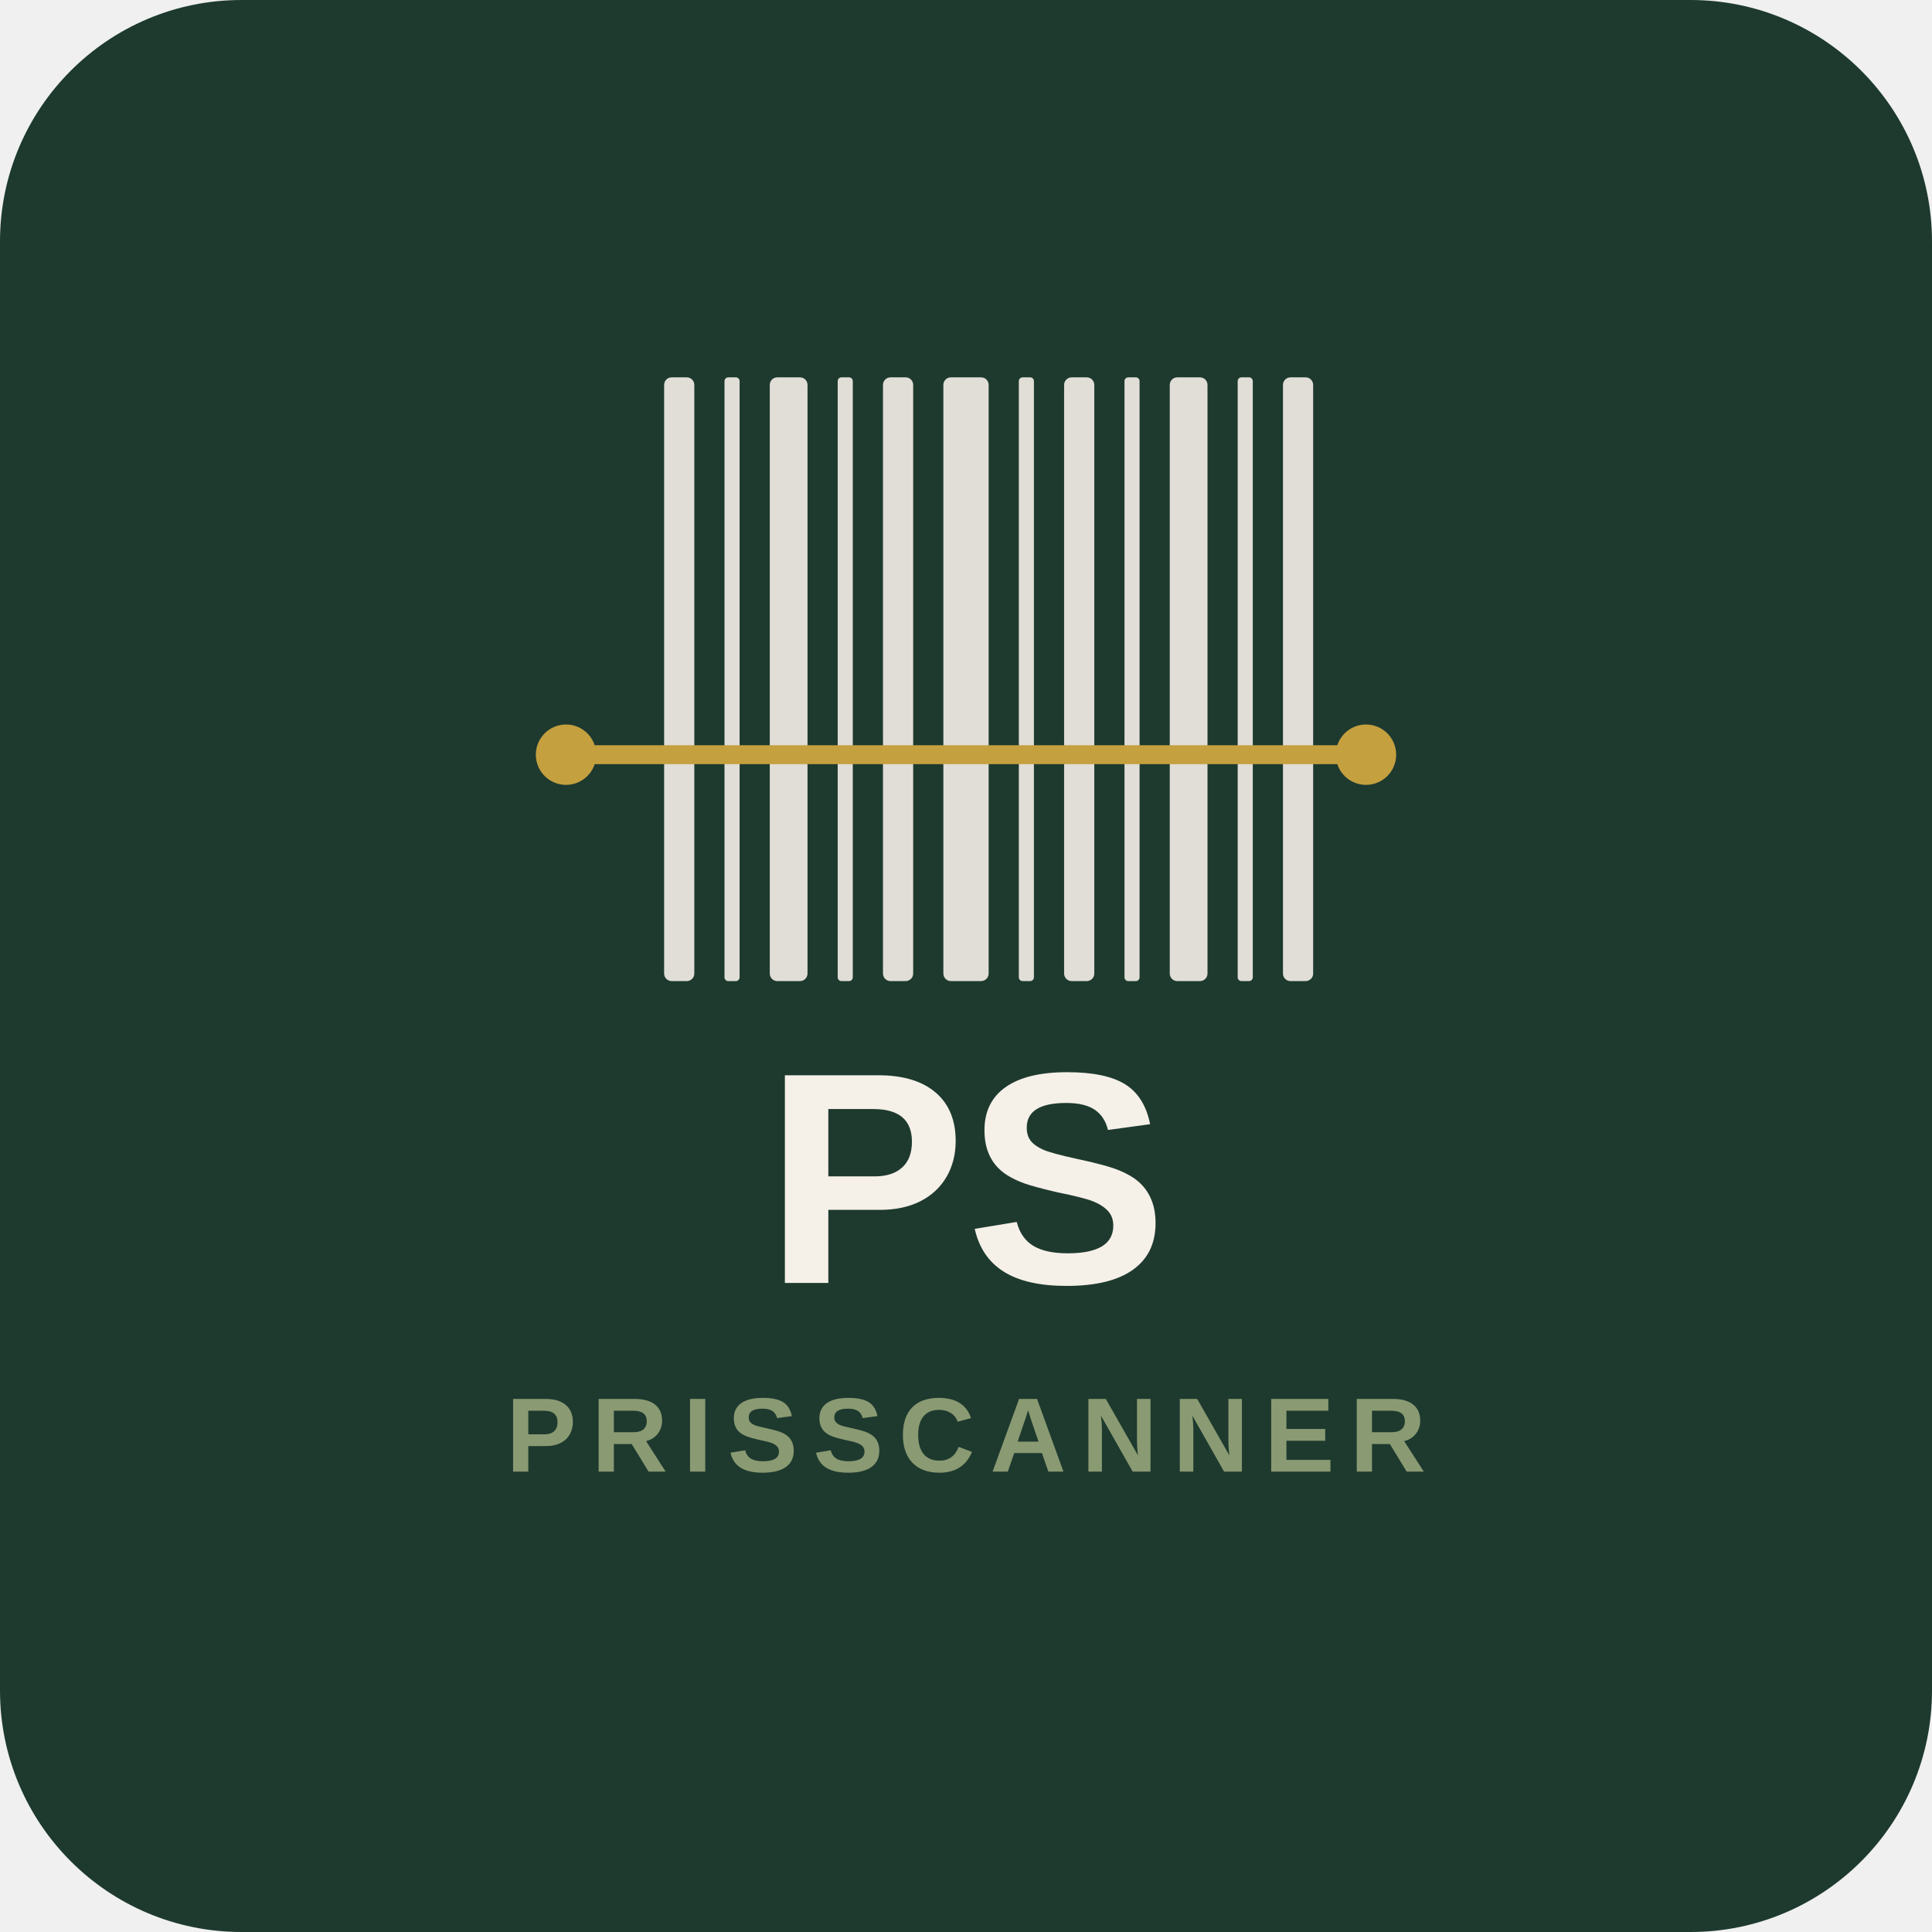
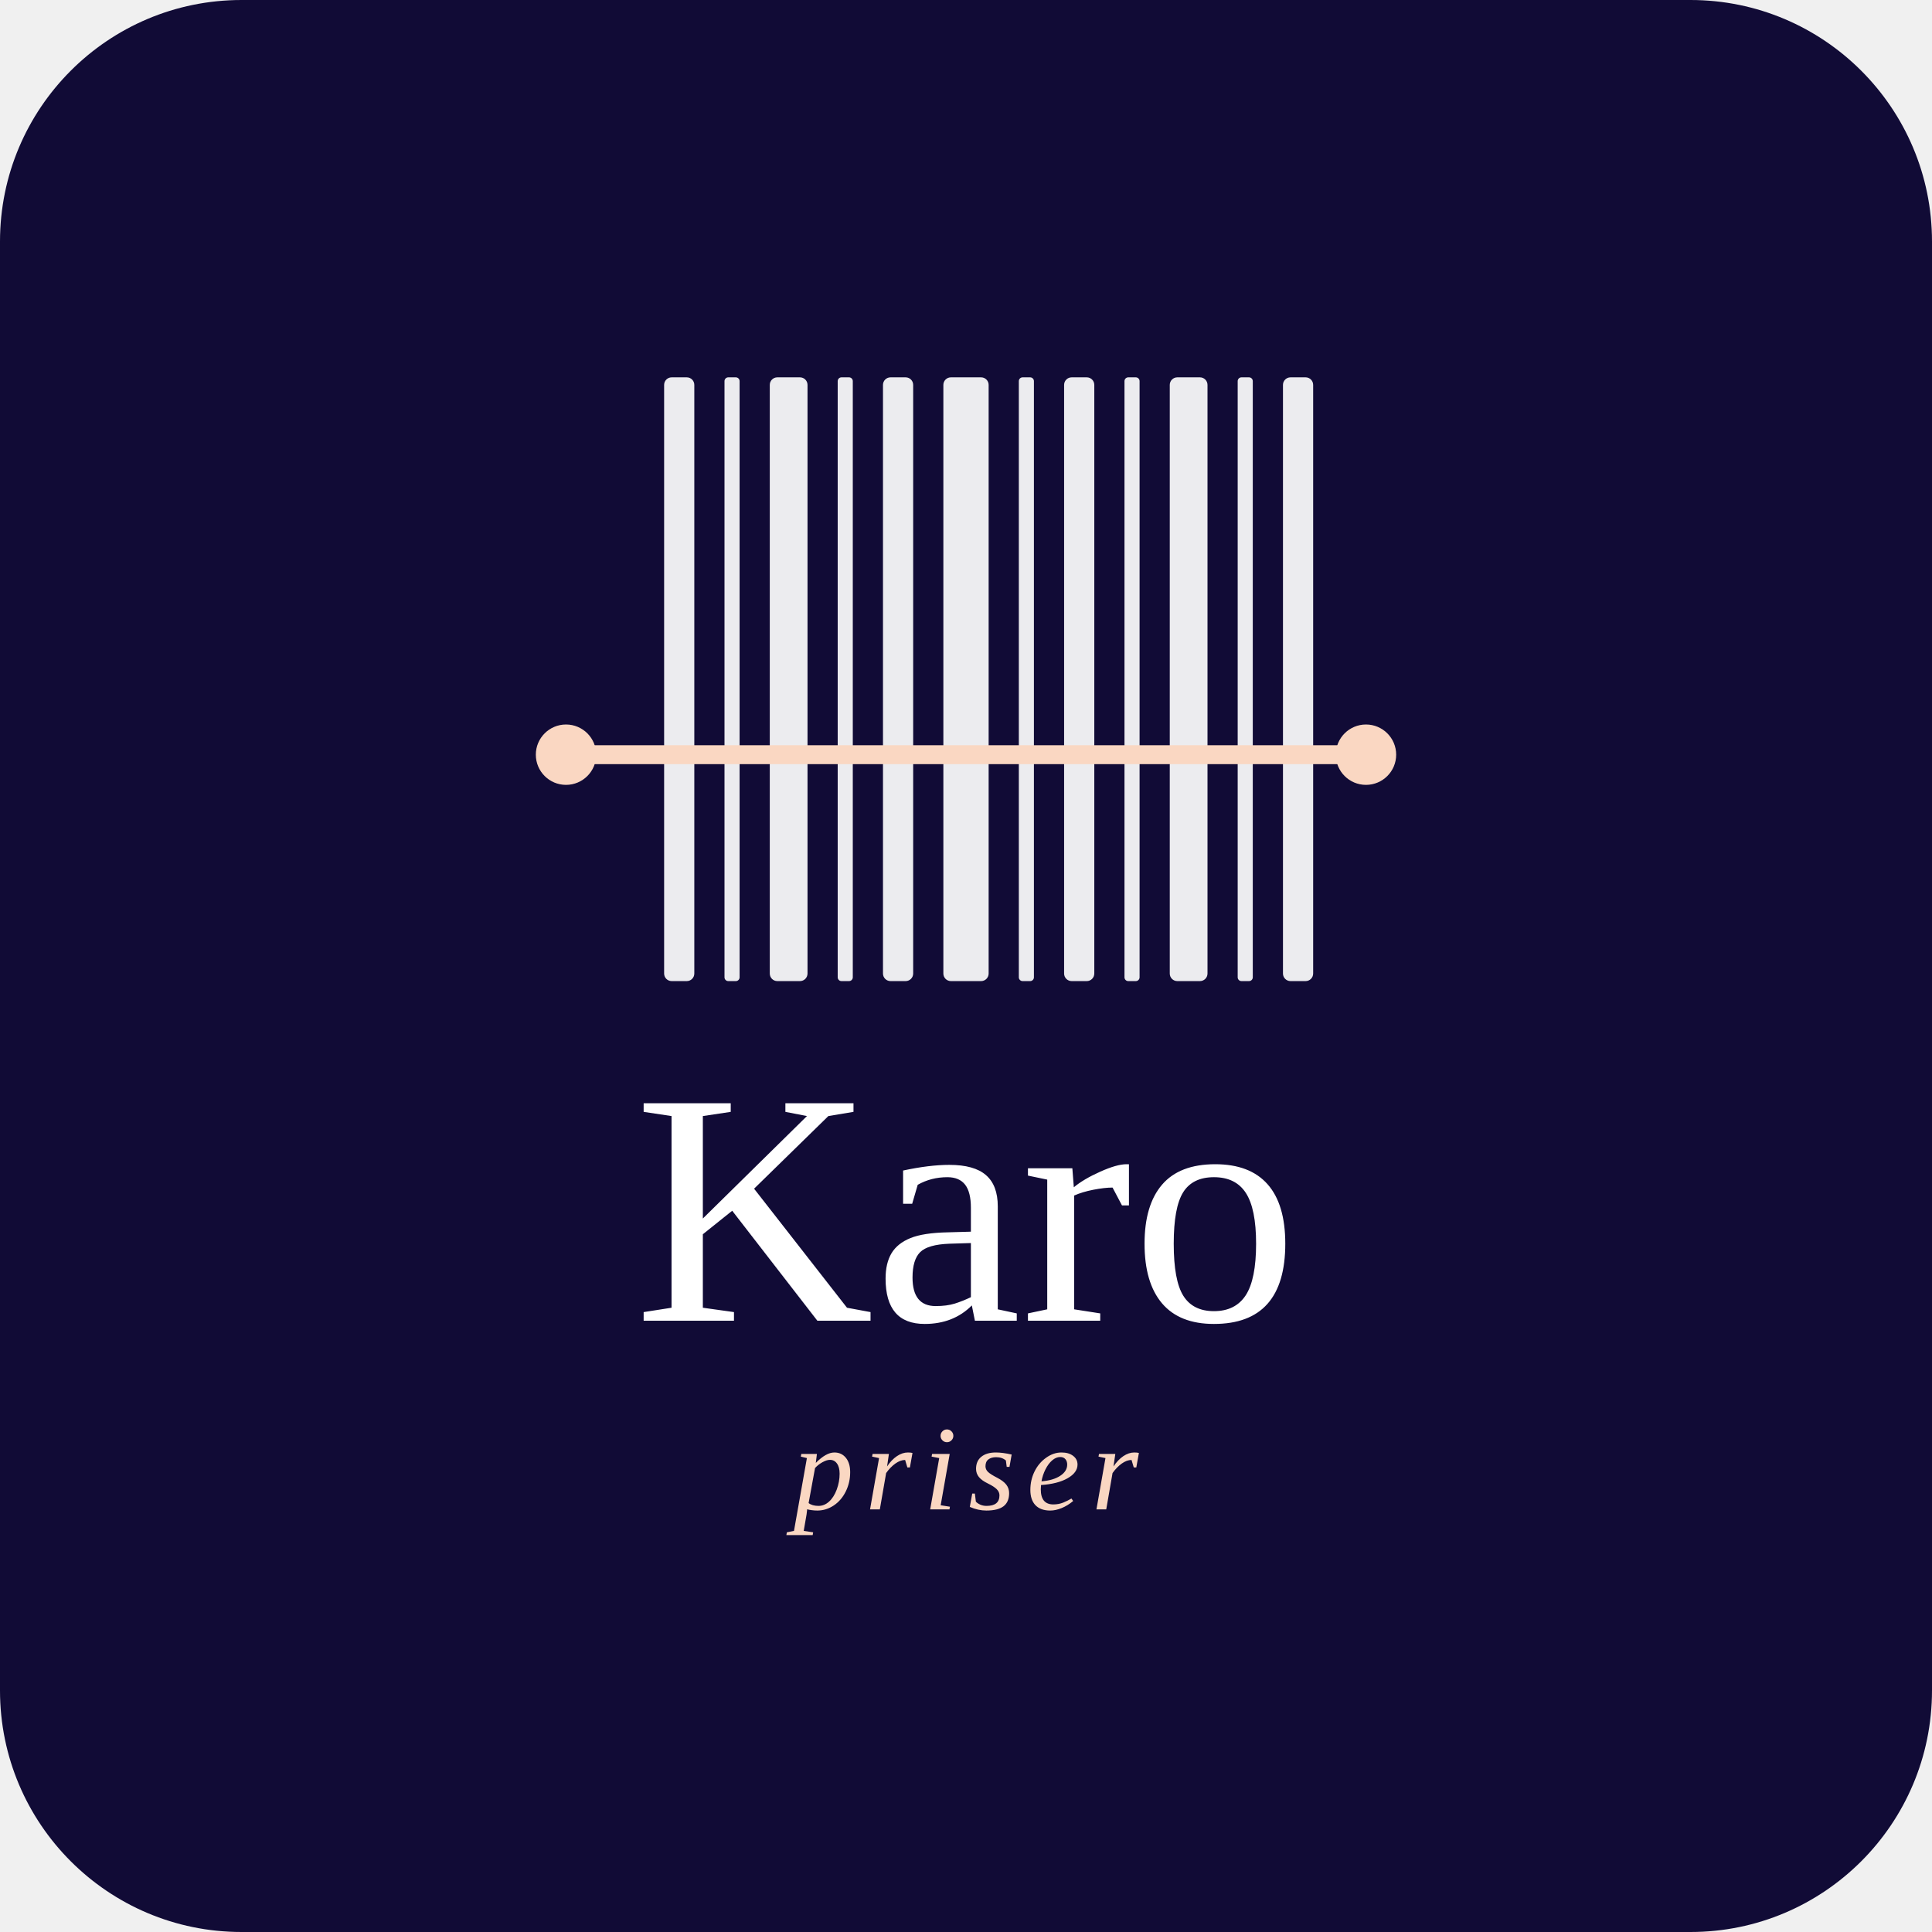
<svg xmlns="http://www.w3.org/2000/svg" viewBox="0 0 512 512" width="512" height="512">
-   <rect width="512" height="512" rx="64" fill="#1e3a2f" />
-   <g fill="#f5f0e8" opacity="0.9">
+   <rect width="512" height="512" rx="64" fill="#110B36" />
+   <g fill="#FFFFFF" opacity="0.92">
    <rect x="176" y="100" width="8" height="160" rx="2" />
    <rect x="192" y="100" width="4" height="160" rx="1" />
    <rect x="204" y="100" width="10" height="160" rx="2" />
    <rect x="222" y="100" width="4" height="160" rx="1" />
    <rect x="234" y="100" width="8" height="160" rx="2" />
    <rect x="250" y="100" width="12" height="160" rx="2" />
    <rect x="270" y="100" width="4" height="160" rx="1" />
    <rect x="282" y="100" width="8" height="160" rx="2" />
    <rect x="298" y="100" width="4" height="160" rx="1" />
    <rect x="310" y="100" width="10" height="160" rx="2" />
    <rect x="328" y="100" width="4" height="160" rx="1" />
    <rect x="340" y="100" width="8" height="160" rx="2" />
  </g>
-   <line x1="150" y1="200" x2="362" y2="200" stroke="#c5a03f" stroke-width="5" stroke-linecap="round" />
-   <circle cx="150" cy="200" r="8" fill="#c5a03f" />
-   <circle cx="362" cy="200" r="8" fill="#c5a03f" />
-   <text x="256" y="340" text-anchor="middle" font-family="Arial, Helvetica, sans-serif" font-weight="bold" font-size="80" fill="#f5f0e8">PS</text>
-   <text x="256" y="390" text-anchor="middle" font-family="Arial, Helvetica, sans-serif" font-weight="600" font-size="28" fill="#8a9a72" letter-spacing="4">PRISSCANNER</text>
+   <line x1="150" y1="200" x2="362" y2="200" stroke="#FAD7C2" stroke-width="5" stroke-linecap="round" />
+   <circle cx="150" cy="200" r="8" fill="#FAD7C2" />
+   <circle cx="362" cy="200" r="8" fill="#FAD7C2" />
+   <text x="256" y="350" text-anchor="middle" font-family="Georgia, 'Times New Roman', serif" font-size="88" fill="#FFFFFF">Karo</text>
+   <text x="256" y="400" text-anchor="middle" font-family="Georgia, 'Times New Roman', serif" font-style="italic" font-size="32" fill="#FAD7C2" letter-spacing="3">priser</text>
</svg>
